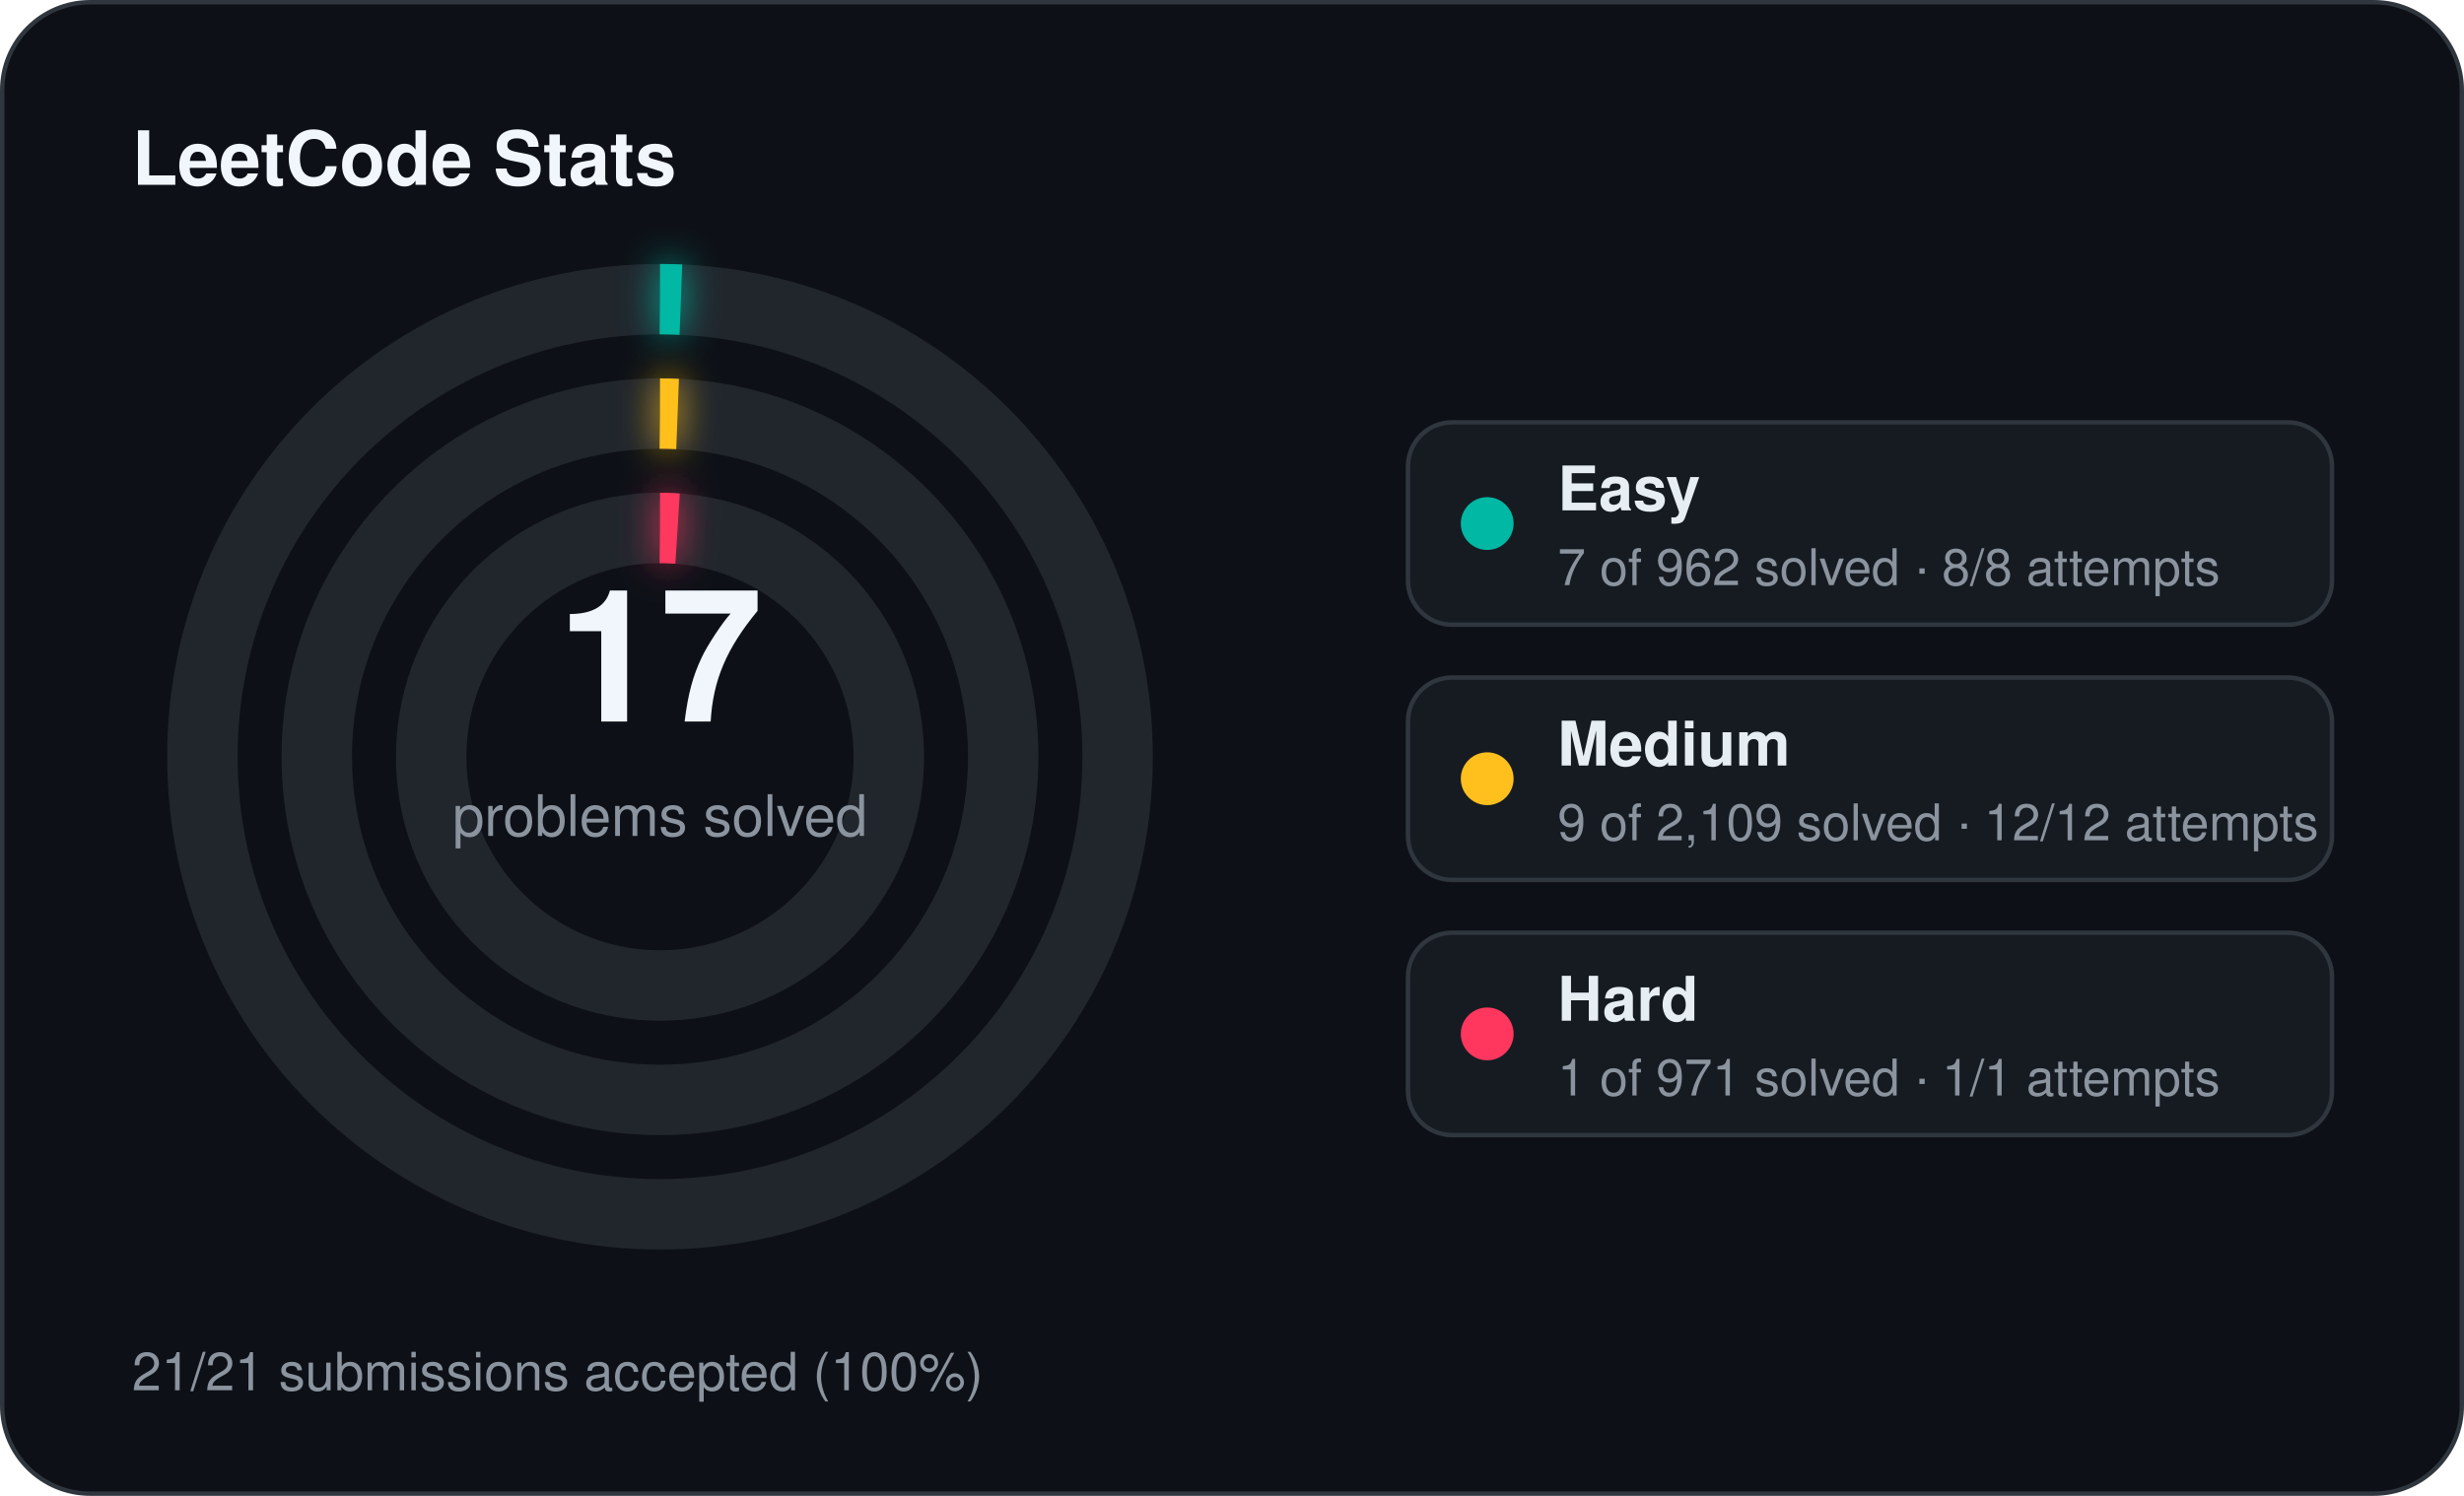
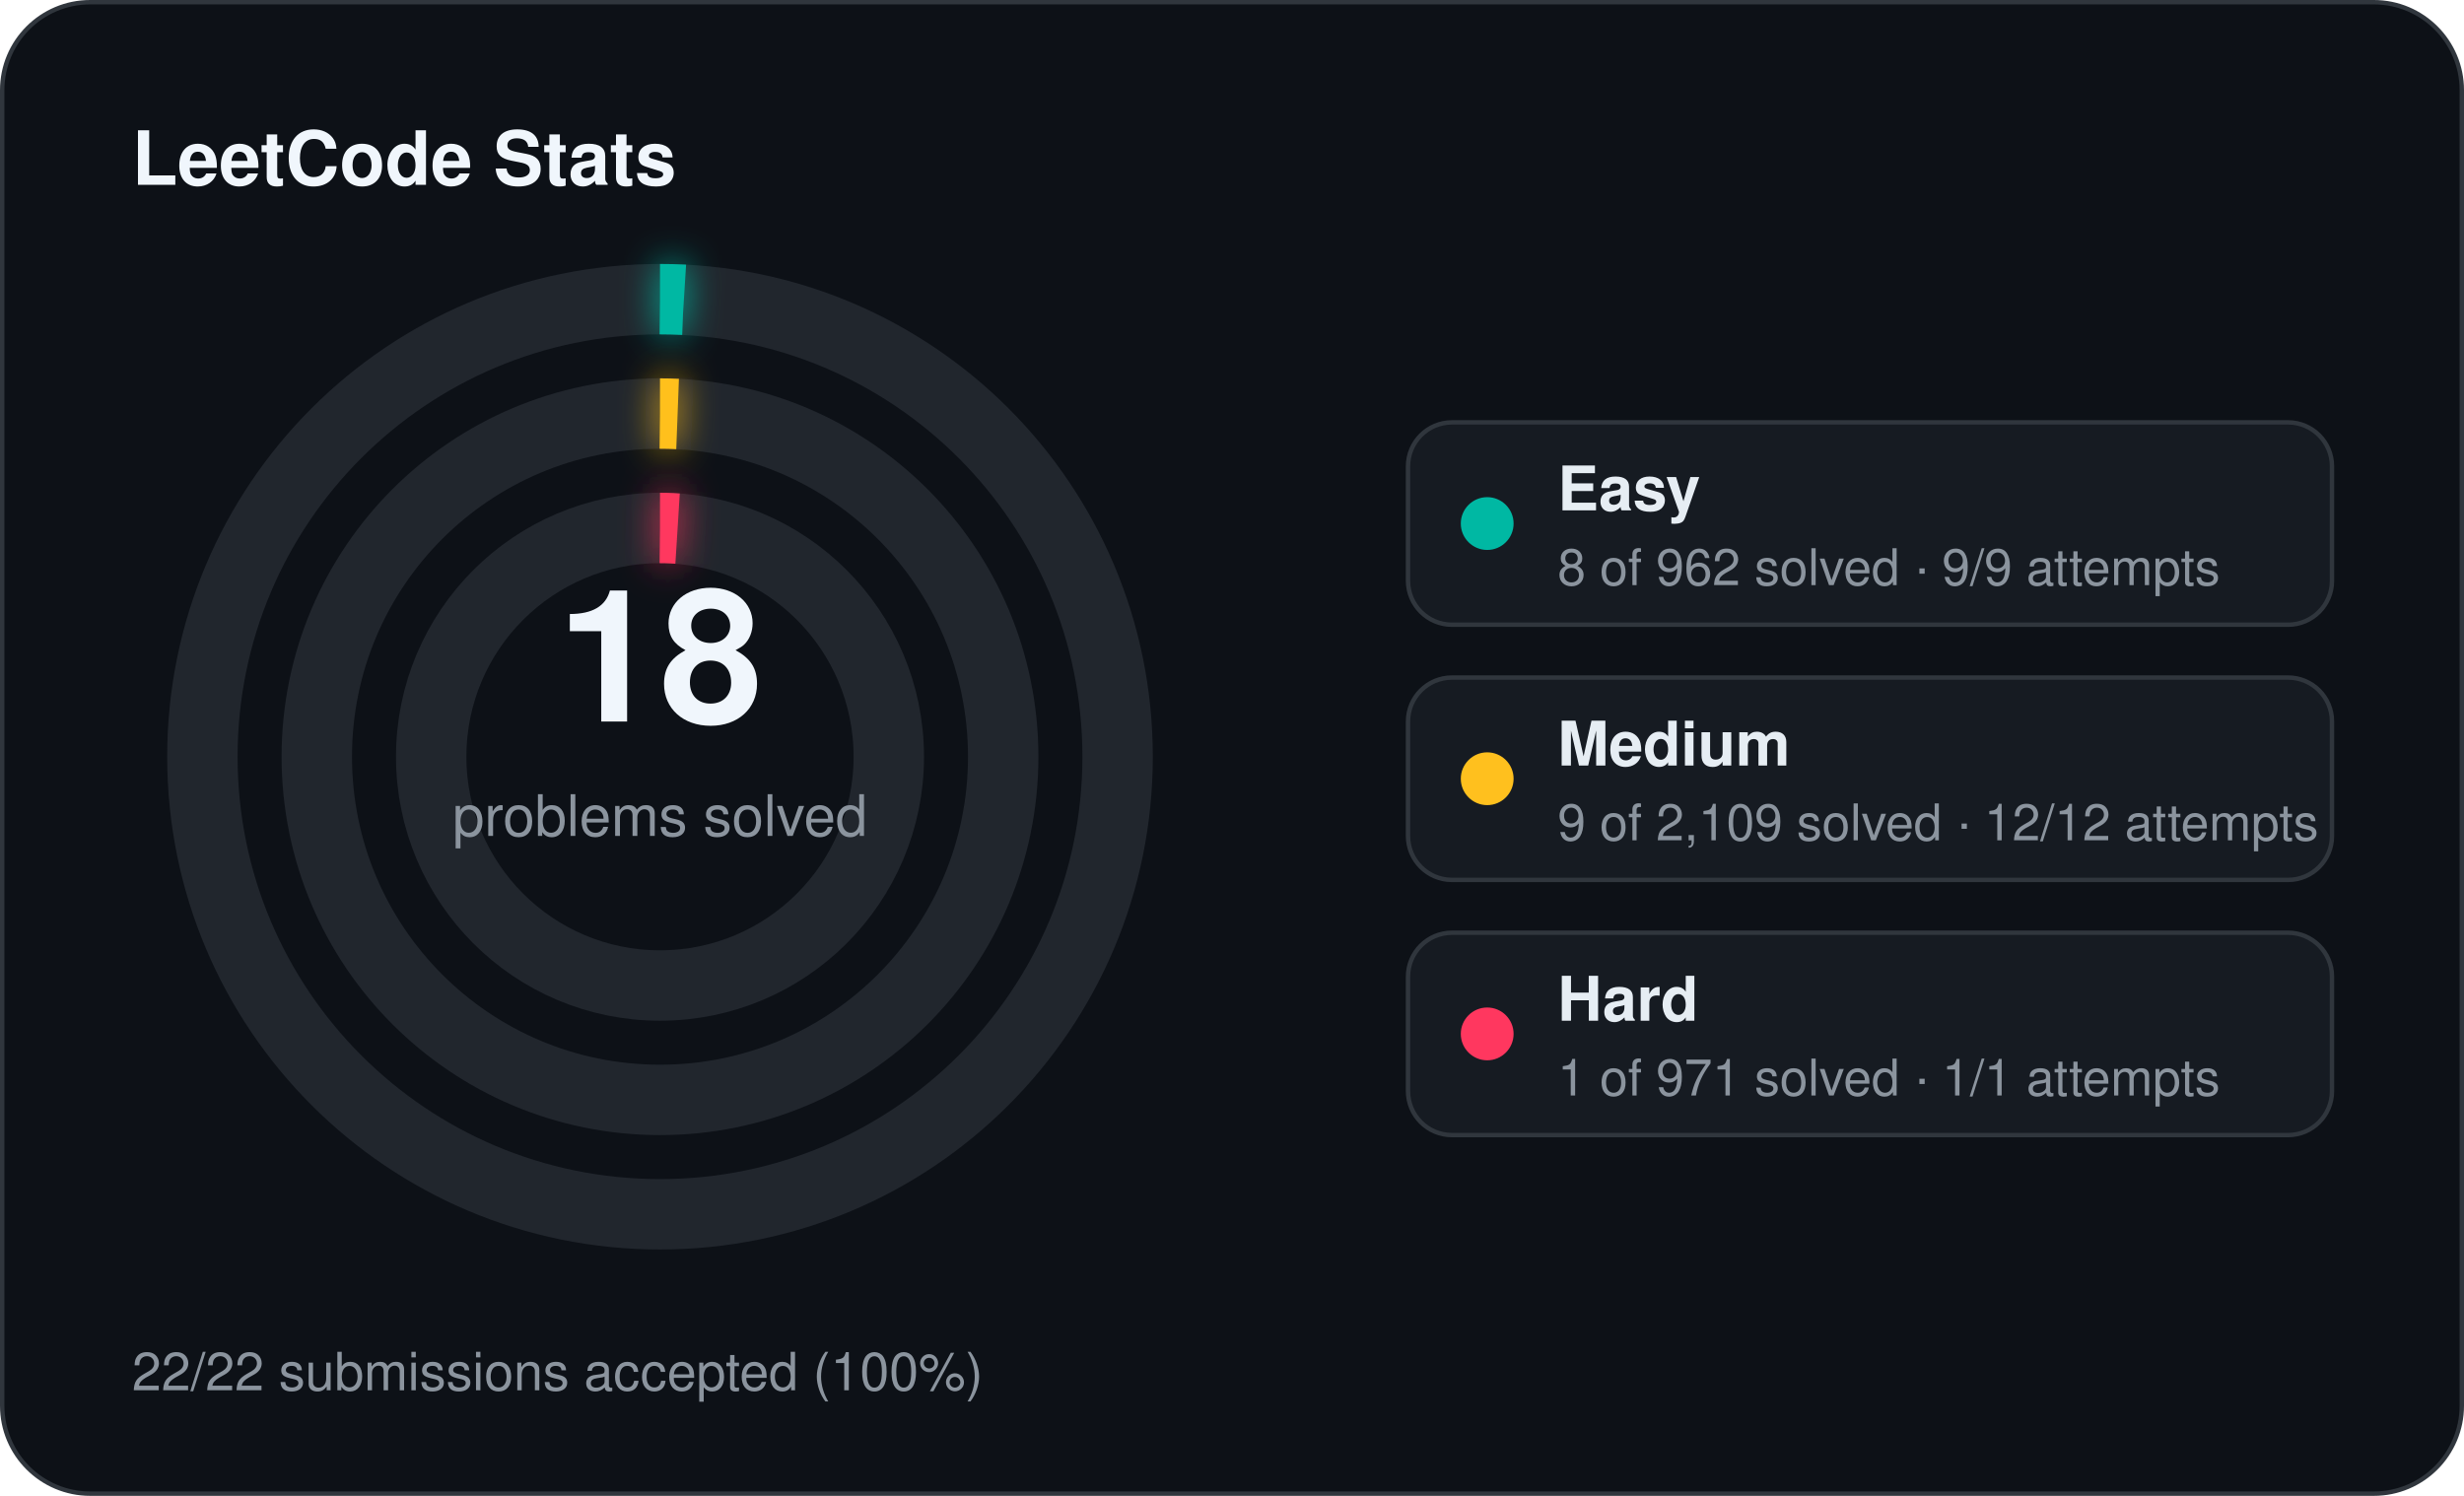
<svg xmlns="http://www.w3.org/2000/svg" width="560" height="340" viewBox="0 0 560 340">
  <defs>
    <filter id="stats-glow" x="-60%" y="-60%" width="220%" height="220%">
      <feGaussianBlur stdDeviation="4" result="blur" />
      <feMerge>
        <feMergeNode in="blur" />
        <feMergeNode in="SourceGraphic" />
      </feMerge>
    </filter>
  </defs>
  <rect x="0.5" y="0.5" width="559" height="339" rx="20" fill="#0d1117" stroke="#30363d" stroke-width="1" />
  <text x="30" y="42" fill="#f0f6fc" font-family="Segoe UI, Helvetica, Arial, sans-serif" font-size="17" font-weight="700">LeetCode Stats</text>
  <circle cx="150" cy="172" r="104" fill="none" stroke="#21262d" stroke-width="16" />
-   <circle cx="150" cy="172" r="104" fill="none" stroke="#00b8a3" stroke-width="16" stroke-linecap="butt" stroke-dasharray="4.75 653.45" transform="rotate(-90 150 172)" filter="url(#stats-glow)" />
+   <circle cx="150" cy="172" r="104" fill="none" stroke="#00b8a3" stroke-width="16" stroke-linecap="butt" stroke-dasharray="5.43 653.45" transform="rotate(-90 150 172)" filter="url(#stats-glow)" />
  <circle cx="150" cy="172" r="78" fill="none" stroke="#21262d" stroke-width="16" />
  <circle cx="150" cy="172" r="78" fill="none" stroke="#ffc01e" stroke-width="16" stroke-linecap="butt" stroke-dasharray="4.00 490.09" transform="rotate(-90 150 172)" filter="url(#stats-glow)" />
  <circle cx="150" cy="172" r="52" fill="none" stroke="#21262d" stroke-width="16" />
  <circle cx="150" cy="172" r="52" fill="none" stroke="#ff375f" stroke-width="16" stroke-linecap="butt" stroke-dasharray="4.00 326.73" transform="rotate(-90 150 172)" filter="url(#stats-glow)" />
-   <text x="150" y="164" text-anchor="middle" fill="#f0f6fc" font-family="Segoe UI, Helvetica, Arial, sans-serif" font-size="42" font-weight="700">17</text>
+   <text x="150" y="164" text-anchor="middle" fill="#f0f6fc" font-family="Segoe UI, Helvetica, Arial, sans-serif" font-size="42" font-weight="700">18</text>
  <text x="150" y="190" text-anchor="middle" fill="#8b949e" font-family="Segoe UI, Helvetica, Arial, sans-serif" font-size="13">problems solved</text>
  <rect x="320" y="96" width="210" height="46" rx="10" fill="#161b22" stroke="#30363d" stroke-width="1" />
  <circle cx="338" cy="119" r="6" fill="#00b8a3" />
  <text x="354" y="116" fill="#e6edf3" font-family="Segoe UI, Helvetica, Arial, sans-serif" font-size="14" font-weight="600">Easy</text>
-   <text x="354" y="133" fill="#8b949e" font-family="Segoe UI, Helvetica, Arial, sans-serif" font-size="11.5">7 of 962 solved · 8/8 attempts</text>
+   <text x="354" y="133" fill="#8b949e" font-family="Segoe UI, Helvetica, Arial, sans-serif" font-size="11.5">8 of 962 solved · 9/9 attempts</text>
  <rect x="320" y="154" width="210" height="46" rx="10" fill="#161b22" stroke="#30363d" stroke-width="1" />
  <circle cx="338" cy="177" r="6" fill="#ffc01e" />
  <text x="354" y="174" fill="#e6edf3" font-family="Segoe UI, Helvetica, Arial, sans-serif" font-size="14" font-weight="600">Medium</text>
  <text x="354" y="191" fill="#8b949e" font-family="Segoe UI, Helvetica, Arial, sans-serif" font-size="11.5">9 of 2,109 solved · 12/12 attempts</text>
  <rect x="320" y="212" width="210" height="46" rx="10" fill="#161b22" stroke="#30363d" stroke-width="1" />
  <circle cx="338" cy="235" r="6" fill="#ff375f" />
  <text x="354" y="232" fill="#e6edf3" font-family="Segoe UI, Helvetica, Arial, sans-serif" font-size="14" font-weight="600">Hard</text>
  <text x="354" y="249" fill="#8b949e" font-family="Segoe UI, Helvetica, Arial, sans-serif" font-size="11.5">1 of 971 solved · 1/1 attempts</text>
-   <text x="30" y="316" fill="#8b949e" font-family="Segoe UI, Helvetica, Arial, sans-serif" font-size="12">21/21 submissions accepted (100%)</text>
+   <text x="30" y="316" fill="#8b949e" font-family="Segoe UI, Helvetica, Arial, sans-serif" font-size="12">22/22 submissions accepted (100%)</text>
</svg>
